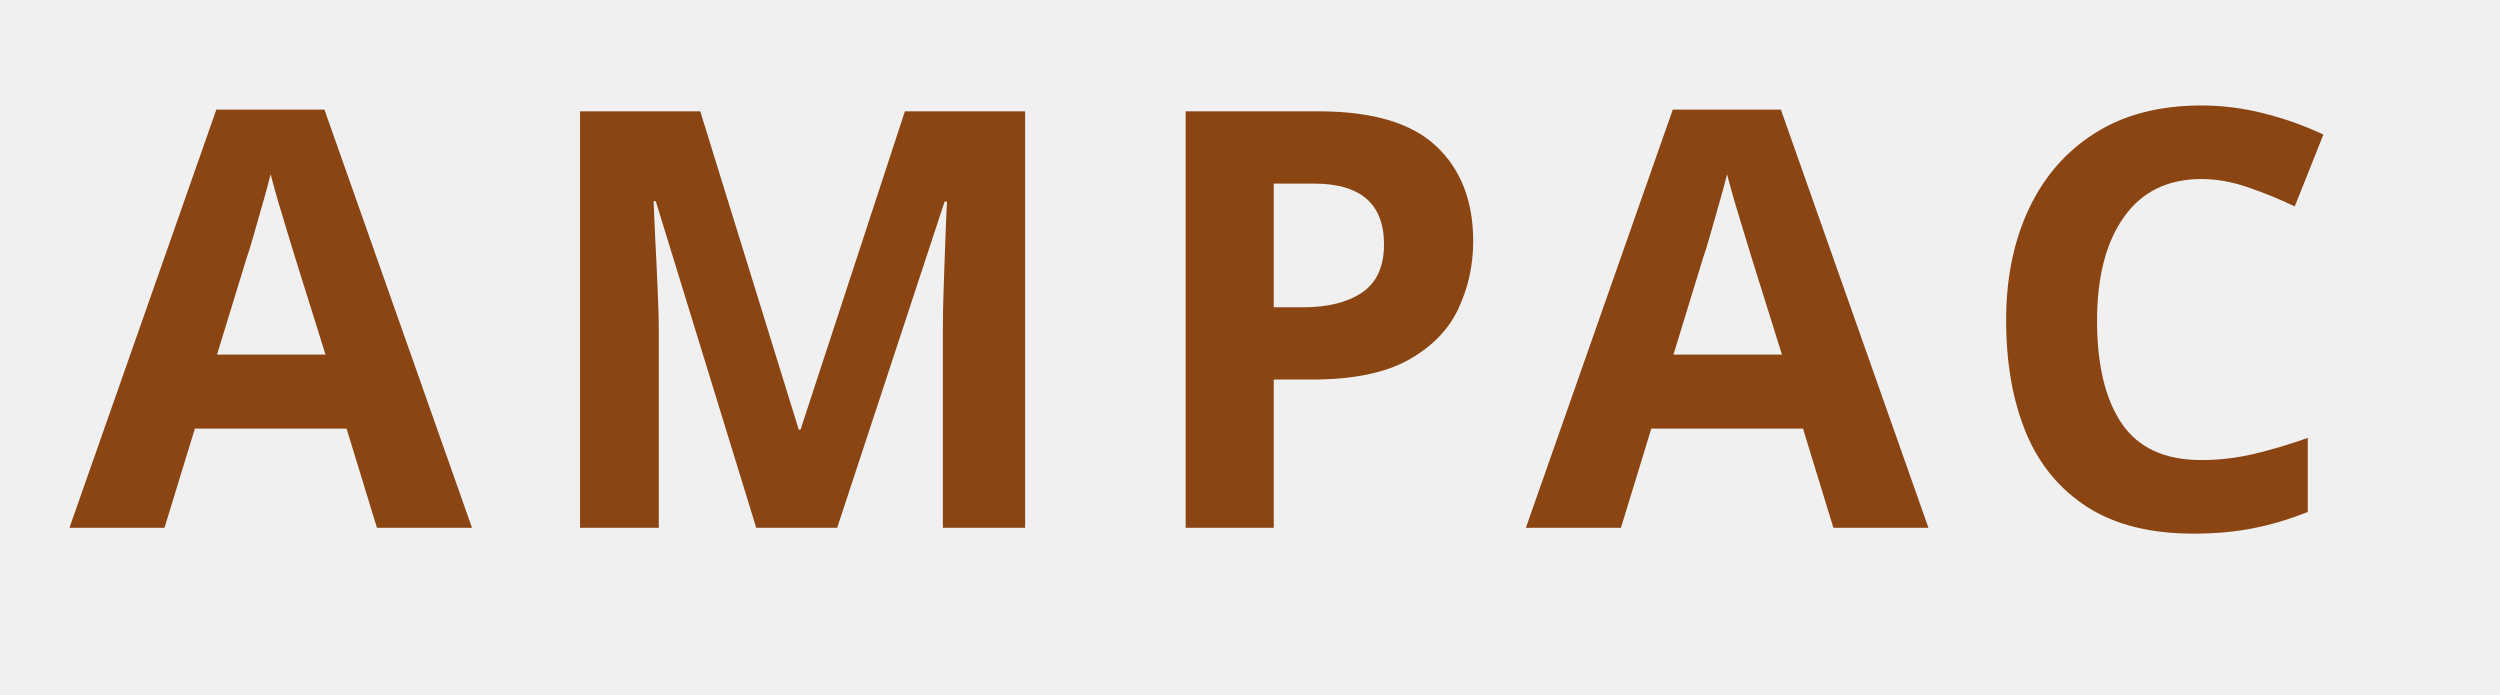
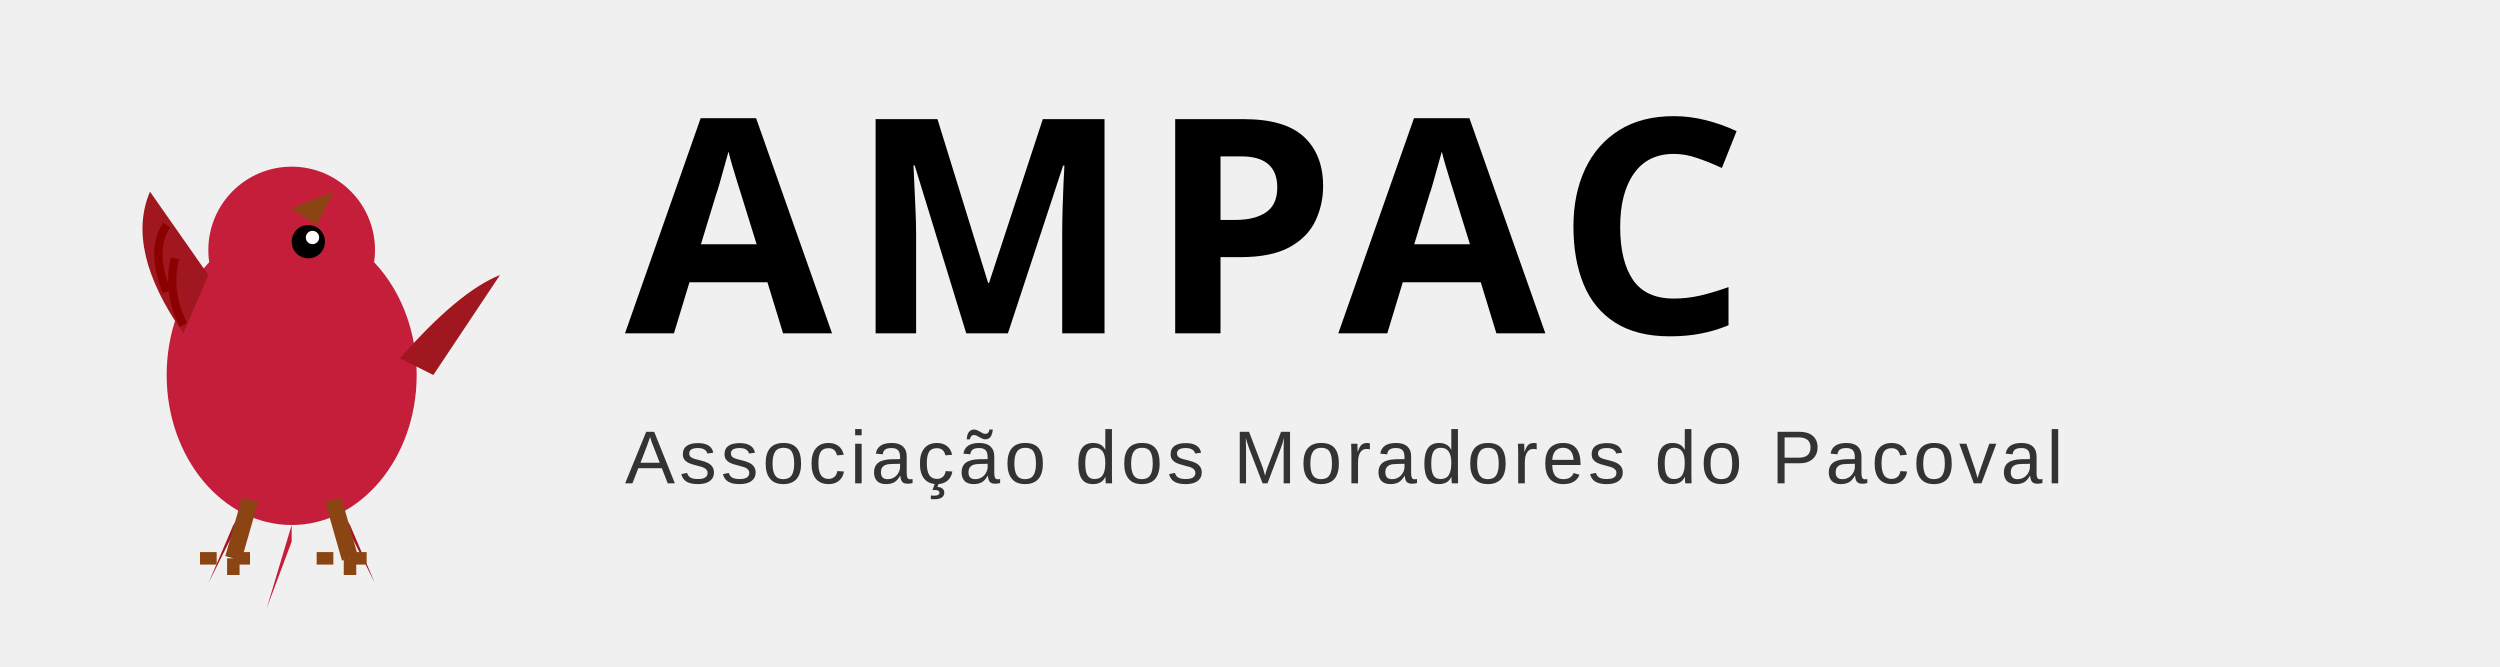
- <svg xmlns="http://www.w3.org/2000/svg" width="180" height="50" viewBox="0 0 180 50">
-   <text x="5" y="38" font-family="Impact, 'Arial Black', sans-serif" font-weight="900" font-size="42" letter-spacing="4" fill="#8B4513">AMPAC</text>
+ <svg xmlns="http://www.w3.org/2000/svg" width="300" height="80" viewBox="0 0 300 80">
+   <g transform="translate(10, 15)">
+     <ellipse cx="25" cy="30" rx="15" ry="18" fill="#C41E3A" />
+     <circle cx="25" cy="15" r="10" fill="#C41E3A" />
+     <path d="M 25,10 L 30,8 L 28,12 Z" fill="#8B4513" />
+     <circle cx="27" cy="14" r="2" fill="#000000" />
+     <circle cx="27.5" cy="13.5" r="0.8" fill="#FFFFFF" />
+     <path d="M 12,25 Q 5,15 8,8 L 15,18 Z" fill="#A0171F" />
+     <path d="M 38,28 Q 45,20 50,18 L 42,30 Z" fill="#A0171F" />
+     <path d="M 20,45 L 15,55 L 18,48 Z" fill="#A0171F" />
+     <path d="M 25,48 L 22,58 L 25,50 Z" fill="#C41E3A" />
+     <path d="M 30,45 L 35,55 L 32,48 Z" fill="#A0171F" />
+     <line x1="20" y1="45" x2="18" y2="52" stroke="#8B4513" stroke-width="2" />
+     <line x1="30" y1="45" x2="32" y2="52" stroke="#8B4513" stroke-width="2" />
+     <path d="M 16,52 L 14,52 M 18,52 L 20,52 M 18,52 L 18,54" stroke="#8B4513" stroke-width="1.5" />
+     <path d="M 30,52 L 28,52 M 32,52 L 34,52 M 32,52 L 32,54" stroke="#8B4513" stroke-width="1.5" />
+     <path d="M 10,20 Q 8,15 10,12" stroke="#8B0000" stroke-width="1" fill="none" />
+     <path d="M 12,24 Q 10,20 11,16" stroke="#8B0000" stroke-width="1" fill="none" />
+   </g>
+   <text x="75" y="40" font-family="Impact, 'Arial Black', sans-serif" font-weight="900" font-size="36" letter-spacing="2" fill="#000000">AMPAC</text>
+   <text x="75" y="58" font-family="Arial, sans-serif" font-size="9" letter-spacing="0.5" fill="#333333">Associação dos Moradores do Pacoval</text>
</svg>
